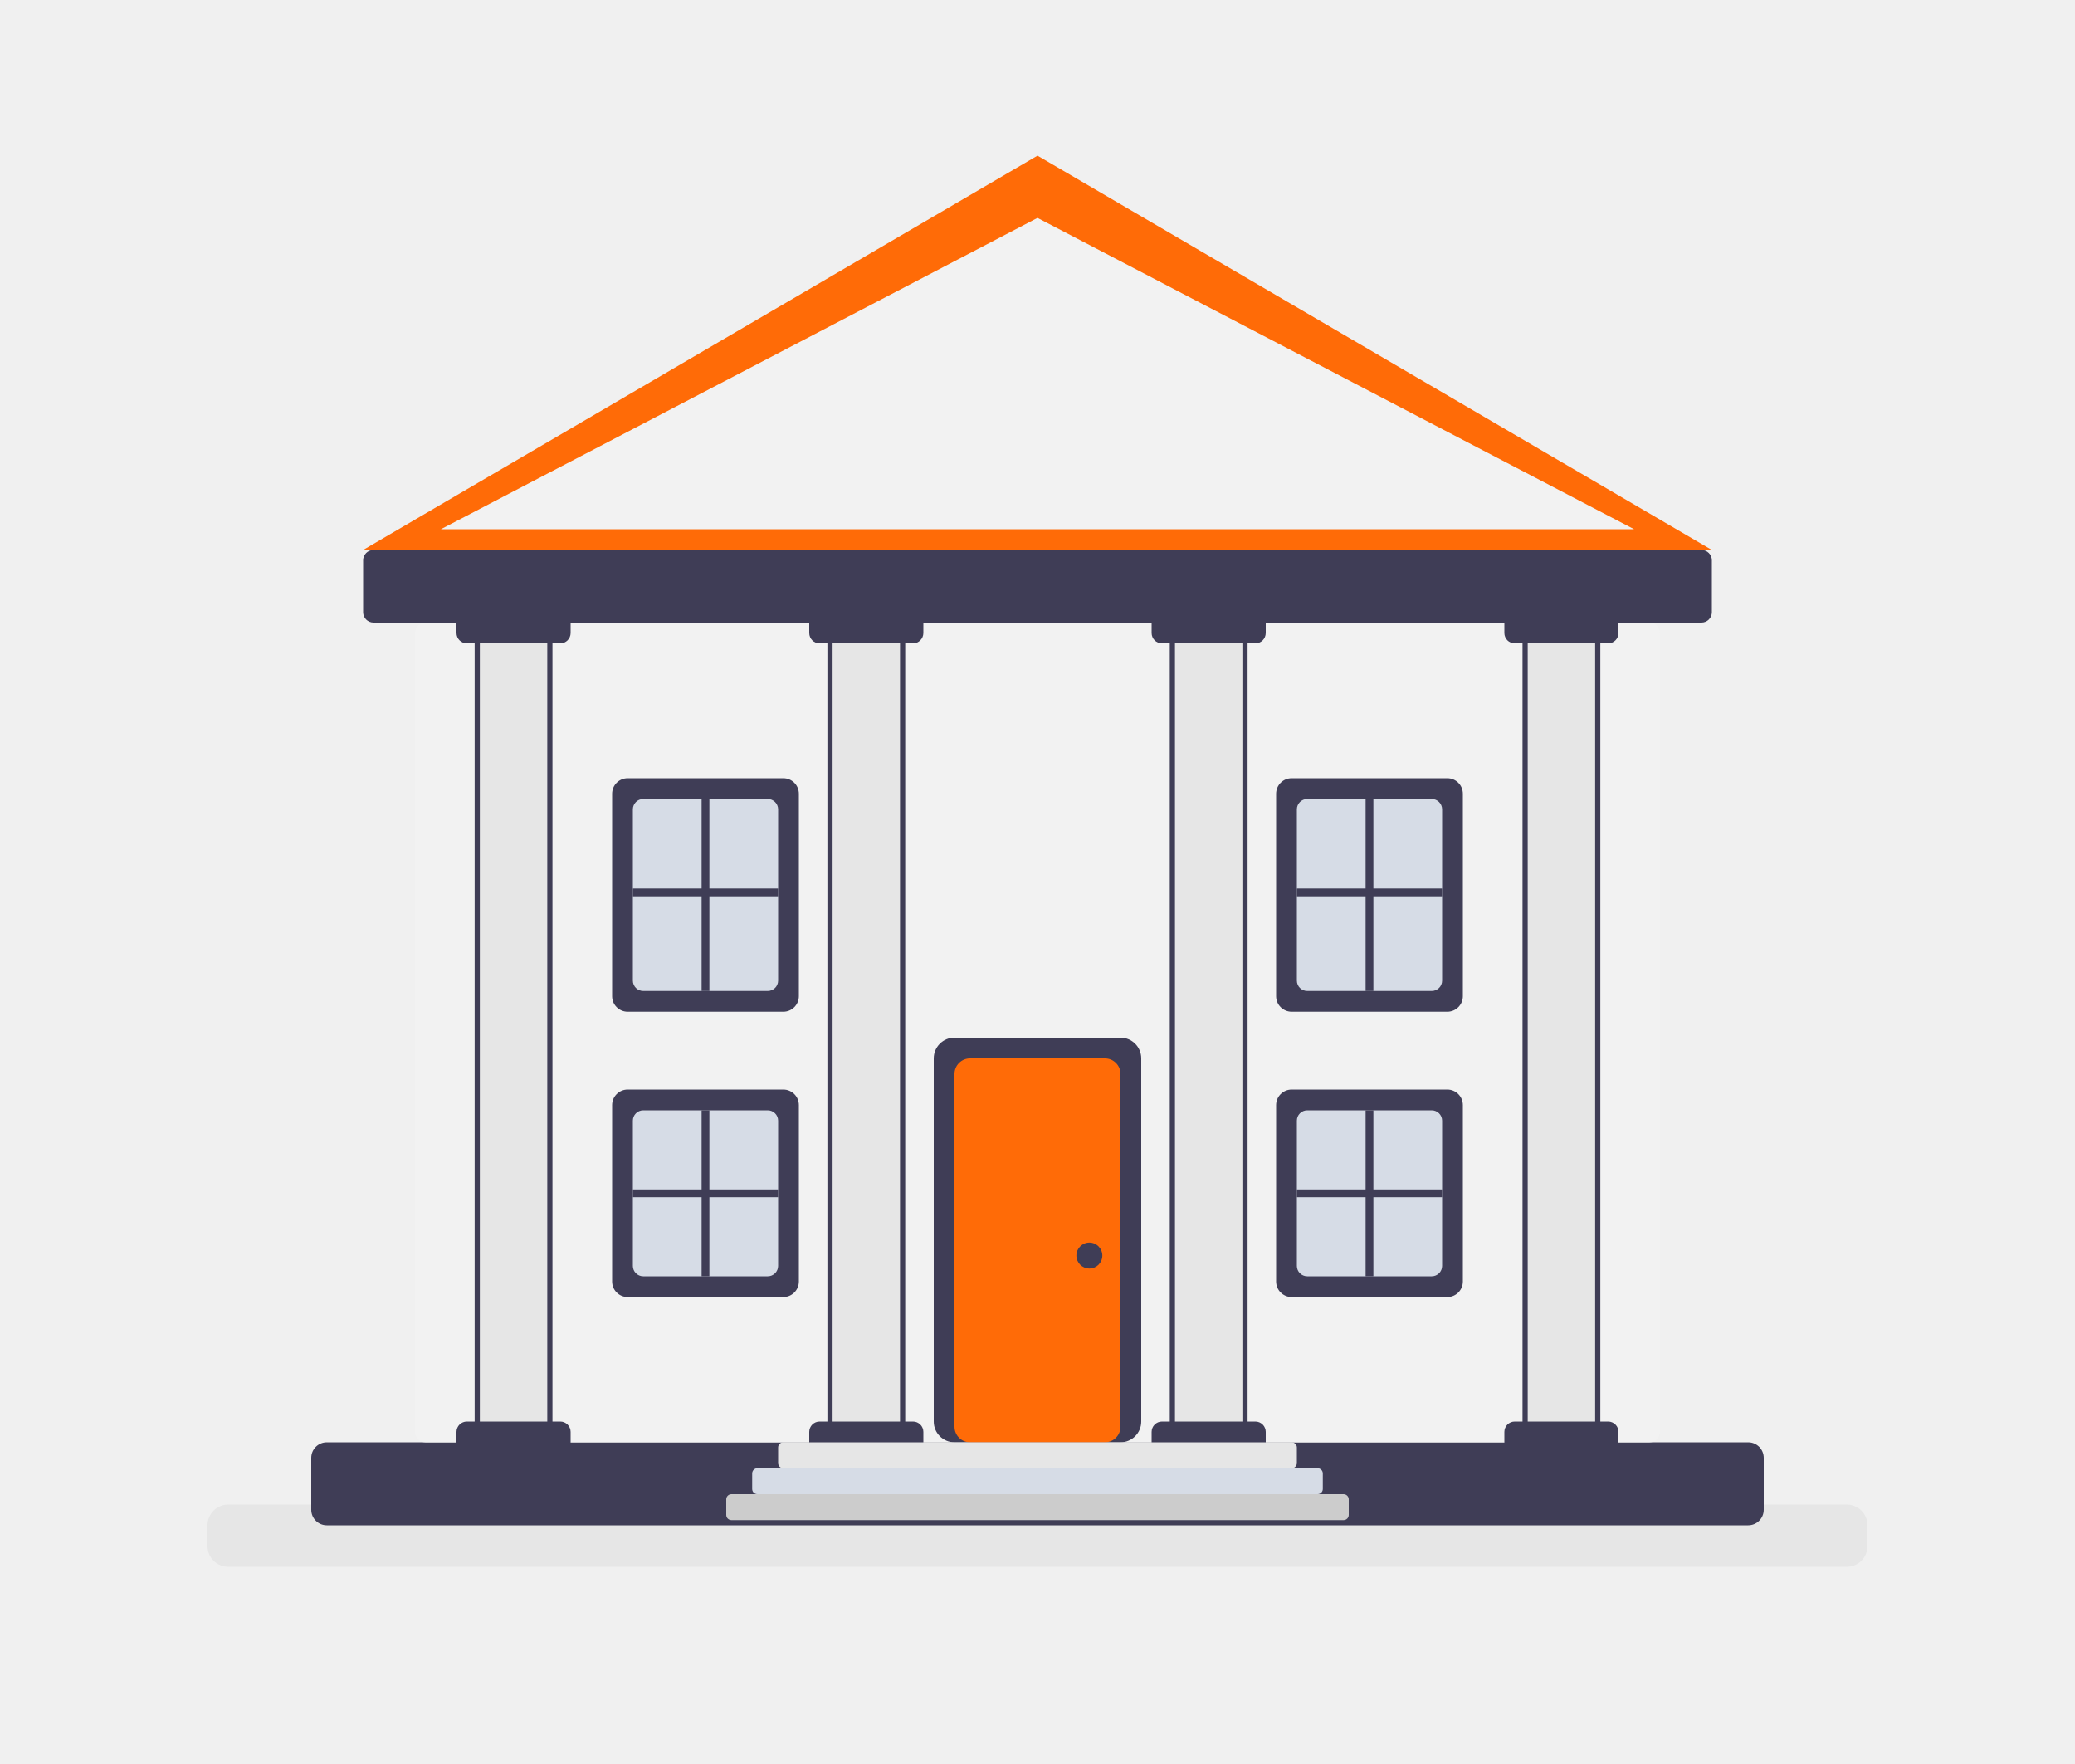
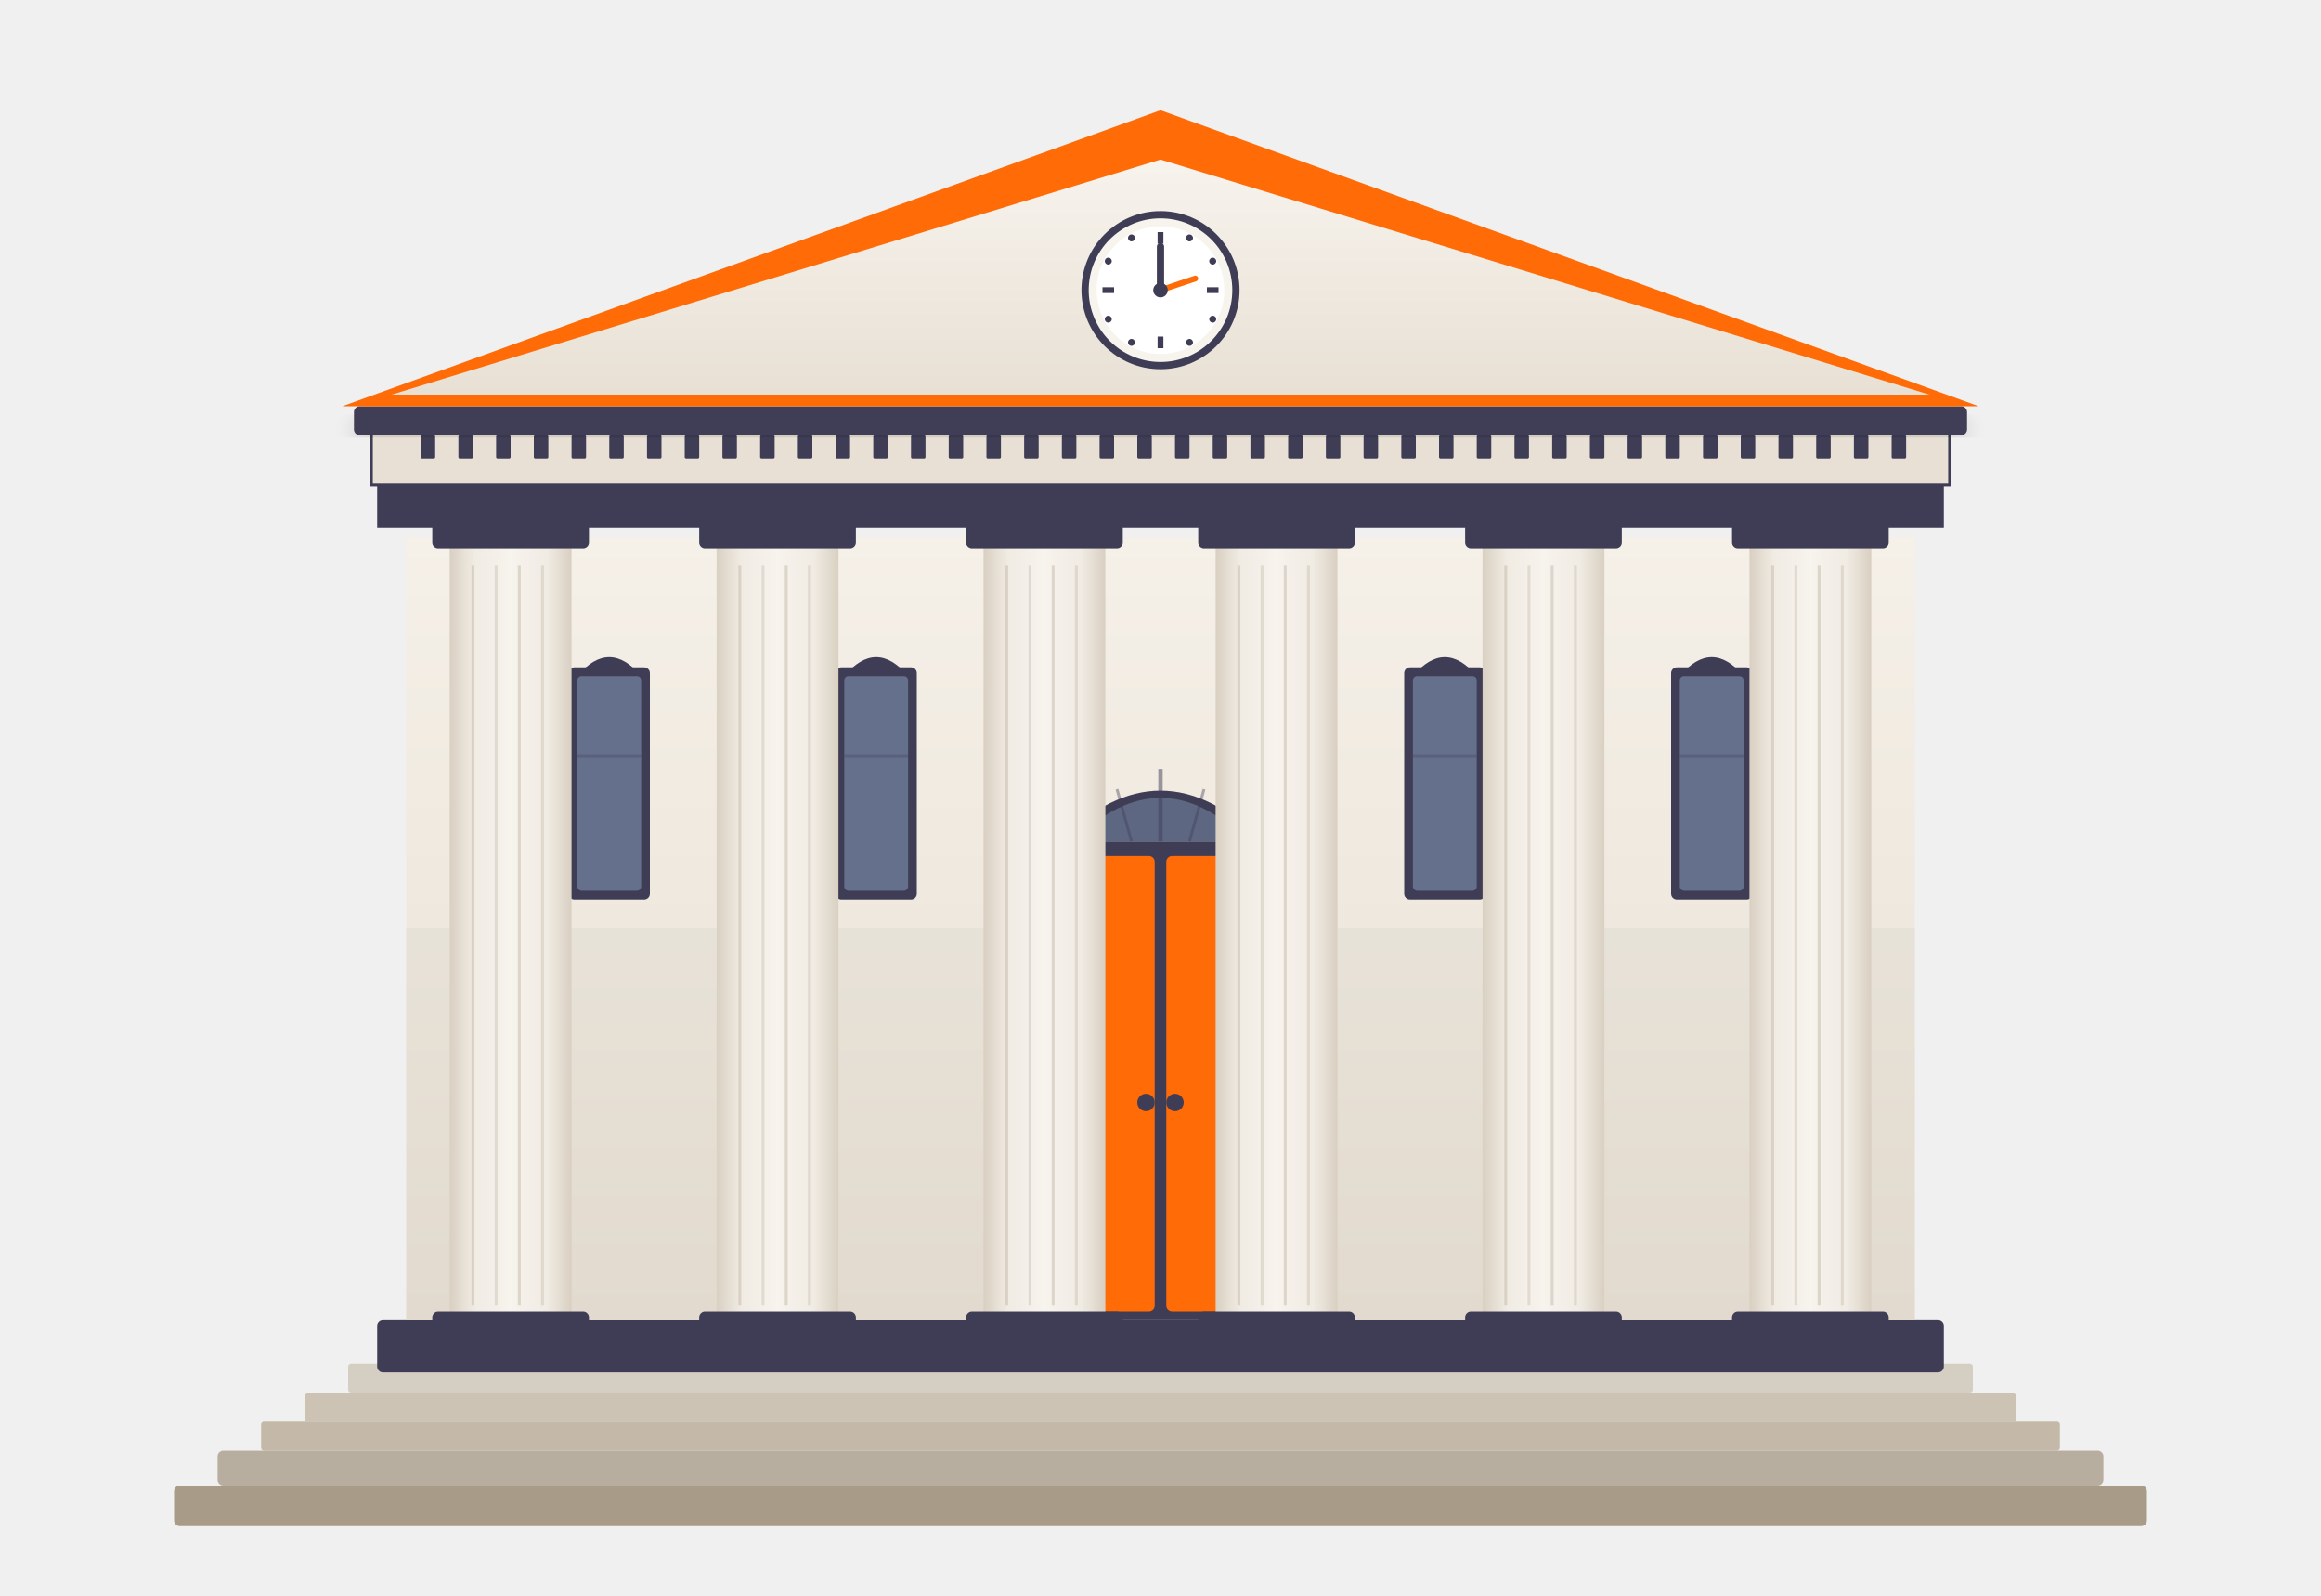
- <svg xmlns="http://www.w3.org/2000/svg" width="400" height="340" viewBox="0 0 400 340" role="img">
-   <rect x="40" y="290" width="320" height="12" rx="4" fill="#e6e6e6" />
-   <rect x="60" y="278" width="280" height="16" rx="3" fill="#3f3d56" />
-   <rect x="80" y="120" width="240" height="158" rx="2" fill="#f2f2f2" />
-   <rect x="118" y="150" width="36" height="45" rx="3" fill="#3f3d56" />
-   <rect x="122" y="154" width="28" height="37" rx="2" fill="#d6dce6" />
-   <line x1="136" y1="154" x2="136" y2="191" stroke="#3f3d56" stroke-width="1.5" />
-   <line x1="122" y1="172" x2="150" y2="172" stroke="#3f3d56" stroke-width="1.5" />
-   <rect x="118" y="210" width="36" height="40" rx="3" fill="#3f3d56" />
-   <rect x="122" y="214" width="28" height="32" rx="2" fill="#d6dce6" />
-   <line x1="136" y1="214" x2="136" y2="246" stroke="#3f3d56" stroke-width="1.5" />
-   <line x1="122" y1="230" x2="150" y2="230" stroke="#3f3d56" stroke-width="1.5" />
-   <rect x="246" y="150" width="36" height="45" rx="3" fill="#3f3d56" />
-   <rect x="250" y="154" width="28" height="37" rx="2" fill="#d6dce6" />
-   <line x1="264" y1="154" x2="264" y2="191" stroke="#3f3d56" stroke-width="1.5" />
-   <line x1="250" y1="172" x2="278" y2="172" stroke="#3f3d56" stroke-width="1.5" />
-   <rect x="246" y="210" width="36" height="40" rx="3" fill="#3f3d56" />
-   <rect x="250" y="214" width="28" height="32" rx="2" fill="#d6dce6" />
-   <line x1="264" y1="214" x2="264" y2="246" stroke="#3f3d56" stroke-width="1.5" />
-   <line x1="250" y1="230" x2="278" y2="230" stroke="#3f3d56" stroke-width="1.5" />
-   <rect x="180" y="200" width="40" height="78" rx="4" fill="#3f3d56" />
-   <rect x="184" y="204" width="32" height="74" rx="3" fill="#FF6B07" />
-   <circle cx="210" cy="242" r="2.5" fill="#3f3d56" />
-   <rect x="92" y="120" width="14" height="158" rx="3" fill="#e6e6e6" stroke="#3f3d56" stroke-width="1" />
-   <rect x="160" y="120" width="14" height="158" rx="3" fill="#e6e6e6" stroke="#3f3d56" stroke-width="1" />
-   <rect x="226" y="120" width="14" height="158" rx="3" fill="#e6e6e6" stroke="#3f3d56" stroke-width="1" />
-   <rect x="294" y="120" width="14" height="158" rx="3" fill="#e6e6e6" stroke="#3f3d56" stroke-width="1" />
-   <rect x="88" y="116" width="22" height="8" rx="2" fill="#3f3d56" />
-   <rect x="156" y="116" width="22" height="8" rx="2" fill="#3f3d56" />
-   <rect x="222" y="116" width="22" height="8" rx="2" fill="#3f3d56" />
-   <rect x="290" y="116" width="22" height="8" rx="2" fill="#3f3d56" />
-   <rect x="88" y="274" width="22" height="6" rx="2" fill="#3f3d56" />
-   <rect x="156" y="274" width="22" height="6" rx="2" fill="#3f3d56" />
-   <rect x="222" y="274" width="22" height="6" rx="2" fill="#3f3d56" />
-   <rect x="290" y="274" width="22" height="6" rx="2" fill="#3f3d56" />
-   <rect x="70" y="106" width="260" height="14" rx="2" fill="#3f3d56" />
-   <polygon points="200,30 70,106 330,106" fill="#FF6B07" />
-   <polygon points="200,42 85,102 315,102" fill="#f2f2f2" />
-   <rect x="150" y="278" width="100" height="5" rx="1" fill="#e6e6e6" />
-   <rect x="145" y="283" width="110" height="5" rx="1" fill="#d6dce6" />
-   <rect x="140" y="288" width="120" height="5" rx="1" fill="#ccc" />
+ <svg xmlns="http://www.w3.org/2000/svg" width="800" height="550" viewBox="0 0 800 550" role="img">
+   <defs>
+     <linearGradient id="facadeGrad" x1="0" y1="0" x2="0" y2="1">
+       <stop offset="0%" stop-color="#f5f0e8" />
+       <stop offset="100%" stop-color="#e8e0d4" />
+     </linearGradient>
+     <linearGradient id="colGrad" x1="0" y1="0" x2="1" y2="0">
+       <stop offset="0%" stop-color="#d9d0c2" />
+       <stop offset="20%" stop-color="#f0ebe3" />
+       <stop offset="50%" stop-color="#f7f3ed" />
+       <stop offset="80%" stop-color="#f0ebe3" />
+       <stop offset="100%" stop-color="#d9d0c2" />
+     </linearGradient>
+     <linearGradient id="tympGrad" x1="0" y1="0" x2="0" y2="1">
+       <stop offset="0%" stop-color="#f7f3ed" />
+       <stop offset="100%" stop-color="#e8e0d4" />
+     </linearGradient>
+     <linearGradient id="stepGrad" x1="0" y1="0" x2="0" y2="1">
+       <stop offset="0%" stop-color="#e0d8cc" />
+       <stop offset="100%" stop-color="#ccc3b5" />
+     </linearGradient>
+     <filter id="shadow1" x="-2%" y="-2%" width="104%" height="110%">
+       <feDropShadow dx="0" dy="3" stdDeviation="3" flood-color="#000" flood-opacity="0.12" />
+     </filter>
+   </defs>
+   <rect x="120" y="470" width="560" height="10" rx="1" fill="#d5cec3" />
+   <rect x="105" y="480" width="590" height="10" rx="1" fill="#ccc3b5" />
+   <rect x="90" y="490" width="620" height="10" rx="1" fill="#c4b9a8" />
+   <rect x="75" y="500" width="650" height="12" rx="2" fill="#b8ae9f" />
+   <rect x="60" y="512" width="680" height="14" rx="2" fill="#a89b88" />
+   <rect x="130" y="455" width="540" height="18" rx="2" fill="#3f3d56" />
+   <rect x="140" y="185" width="520" height="270" rx="0" fill="url(#facadeGrad)" />
+   <rect x="140" y="320" width="520" height="135" rx="0" fill="#000" opacity="0.03" />
+   <rect x="196" y="230" width="28" height="80" rx="2" fill="#3f3d56" />
+   <rect x="199" y="233" width="22" height="74" rx="1.5" fill="#8ba4c4" opacity="0.5" />
+   <path d="M199,233 Q210,220 221,233" fill="#3f3d56" />
+   <rect x="199" y="260" width="22" height="1" fill="#3f3d56" opacity="0.3" />
+   <rect x="288" y="230" width="28" height="80" rx="2" fill="#3f3d56" />
+   <rect x="291" y="233" width="22" height="74" rx="1.5" fill="#8ba4c4" opacity="0.5" />
+   <path d="M291,233 Q302,220 313,233" fill="#3f3d56" />
+   <rect x="291" y="260" width="22" height="1" fill="#3f3d56" opacity="0.3" />
+   <rect x="484" y="230" width="28" height="80" rx="2" fill="#3f3d56" />
+   <rect x="487" y="233" width="22" height="74" rx="1.5" fill="#8ba4c4" opacity="0.5" />
+   <path d="M487,233 Q498,220 509,233" fill="#3f3d56" />
+   <rect x="487" y="260" width="22" height="1" fill="#3f3d56" opacity="0.3" />
+   <rect x="576" y="230" width="28" height="80" rx="2" fill="#3f3d56" />
+   <rect x="579" y="233" width="22" height="74" rx="1.5" fill="#8ba4c4" opacity="0.5" />
+   <path d="M579,233 Q590,220 601,233" fill="#3f3d56" />
+   <rect x="579" y="260" width="22" height="1" fill="#3f3d56" opacity="0.3" />
+   <rect x="365" y="290" width="70" height="165" rx="3" fill="#3f3d56" />
+   <rect x="370" y="295" width="28" height="157" rx="2" fill="#FF6B07" />
+   <rect x="402" y="295" width="28" height="157" rx="2" fill="#FF6B07" />
+   <circle cx="395" cy="380" r="3" fill="#3f3d56" />
+   <circle cx="405" cy="380" r="3" fill="#3f3d56" />
+   <path d="M365,290 Q400,255 435,290" fill="#3f3d56" />
+   <path d="M370,290 Q400,260 430,290" fill="#8ba4c4" opacity="0.4" />
+   <line x1="400" y1="265" x2="400" y2="290" stroke="#3f3d56" stroke-width="1.5" opacity="0.5" />
+   <line x1="385" y1="272" x2="390" y2="290" stroke="#3f3d56" stroke-width="1" opacity="0.4" />
+   <line x1="415" y1="272" x2="410" y2="290" stroke="#3f3d56" stroke-width="1" opacity="0.4" />
+   <rect x="155" y="185" width="42" height="270" rx="3" fill="url(#colGrad)" />
+   <line x1="163" y1="195" x2="163" y2="450" stroke="#c4b9a8" stroke-width="1" opacity="0.5" />
+   <line x1="171" y1="195" x2="171" y2="450" stroke="#c4b9a8" stroke-width="1" opacity="0.4" />
+   <line x1="179" y1="195" x2="179" y2="450" stroke="#c4b9a8" stroke-width="1" opacity="0.5" />
+   <line x1="187" y1="195" x2="187" y2="450" stroke="#c4b9a8" stroke-width="1" opacity="0.4" />
+   <rect x="247" y="185" width="42" height="270" rx="3" fill="url(#colGrad)" />
+   <line x1="255" y1="195" x2="255" y2="450" stroke="#c4b9a8" stroke-width="1" opacity="0.5" />
+   <line x1="263" y1="195" x2="263" y2="450" stroke="#c4b9a8" stroke-width="1" opacity="0.4" />
+   <line x1="271" y1="195" x2="271" y2="450" stroke="#c4b9a8" stroke-width="1" opacity="0.5" />
+   <line x1="279" y1="195" x2="279" y2="450" stroke="#c4b9a8" stroke-width="1" opacity="0.4" />
+   <rect x="339" y="185" width="42" height="270" rx="3" fill="url(#colGrad)" />
+   <line x1="347" y1="195" x2="347" y2="450" stroke="#c4b9a8" stroke-width="1" opacity="0.5" />
+   <line x1="355" y1="195" x2="355" y2="450" stroke="#c4b9a8" stroke-width="1" opacity="0.4" />
+   <line x1="363" y1="195" x2="363" y2="450" stroke="#c4b9a8" stroke-width="1" opacity="0.5" />
+   <line x1="371" y1="195" x2="371" y2="450" stroke="#c4b9a8" stroke-width="1" opacity="0.4" />
+   <rect x="419" y="185" width="42" height="270" rx="3" fill="url(#colGrad)" />
+   <line x1="427" y1="195" x2="427" y2="450" stroke="#c4b9a8" stroke-width="1" opacity="0.5" />
+   <line x1="435" y1="195" x2="435" y2="450" stroke="#c4b9a8" stroke-width="1" opacity="0.4" />
+   <line x1="443" y1="195" x2="443" y2="450" stroke="#c4b9a8" stroke-width="1" opacity="0.5" />
+   <line x1="451" y1="195" x2="451" y2="450" stroke="#c4b9a8" stroke-width="1" opacity="0.4" />
+   <rect x="511" y="185" width="42" height="270" rx="3" fill="url(#colGrad)" />
+   <line x1="519" y1="195" x2="519" y2="450" stroke="#c4b9a8" stroke-width="1" opacity="0.5" />
+   <line x1="527" y1="195" x2="527" y2="450" stroke="#c4b9a8" stroke-width="1" opacity="0.4" />
+   <line x1="535" y1="195" x2="535" y2="450" stroke="#c4b9a8" stroke-width="1" opacity="0.5" />
+   <line x1="543" y1="195" x2="543" y2="450" stroke="#c4b9a8" stroke-width="1" opacity="0.4" />
+   <rect x="603" y="185" width="42" height="270" rx="3" fill="url(#colGrad)" />
+   <line x1="611" y1="195" x2="611" y2="450" stroke="#c4b9a8" stroke-width="1" opacity="0.5" />
+   <line x1="619" y1="195" x2="619" y2="450" stroke="#c4b9a8" stroke-width="1" opacity="0.4" />
+   <line x1="627" y1="195" x2="627" y2="450" stroke="#c4b9a8" stroke-width="1" opacity="0.5" />
+   <line x1="635" y1="195" x2="635" y2="450" stroke="#c4b9a8" stroke-width="1" opacity="0.4" />
+   <rect x="149" y="179" width="54" height="10" rx="2" fill="#3f3d56" />
+   <rect x="241" y="179" width="54" height="10" rx="2" fill="#3f3d56" />
+   <rect x="333" y="179" width="54" height="10" rx="2" fill="#3f3d56" />
+   <rect x="413" y="179" width="54" height="10" rx="2" fill="#3f3d56" />
+   <rect x="505" y="179" width="54" height="10" rx="2" fill="#3f3d56" />
+   <rect x="597" y="179" width="54" height="10" rx="2" fill="#3f3d56" />
+   <rect x="149" y="452" width="54" height="6" rx="2" fill="#3f3d56" />
+   <rect x="241" y="452" width="54" height="6" rx="2" fill="#3f3d56" />
+   <rect x="333" y="452" width="54" height="6" rx="2" fill="#3f3d56" />
+   <rect x="413" y="452" width="54" height="6" rx="2" fill="#3f3d56" />
+   <rect x="505" y="452" width="54" height="6" rx="2" fill="#3f3d56" />
+   <rect x="597" y="452" width="54" height="6" rx="2" fill="#3f3d56" />
+   <rect x="130" y="164" width="540" height="18" rx="0" fill="#3f3d56" />
+   <rect x="128" y="147" width="544" height="20" rx="0" fill="#e8e0d4" stroke="#3f3d56" stroke-width="1" />
+   <g fill="#3f3d56">
+     <rect x="145" y="150" width="5" height="8" rx="0.5" />
+     <rect x="158" y="150" width="5" height="8" rx="0.5" />
+     <rect x="171" y="150" width="5" height="8" rx="0.5" />
+     <rect x="184" y="150" width="5" height="8" rx="0.5" />
+     <rect x="197" y="150" width="5" height="8" rx="0.5" />
+     <rect x="210" y="150" width="5" height="8" rx="0.5" />
+     <rect x="223" y="150" width="5" height="8" rx="0.5" />
+     <rect x="236" y="150" width="5" height="8" rx="0.5" />
+     <rect x="249" y="150" width="5" height="8" rx="0.5" />
+     <rect x="262" y="150" width="5" height="8" rx="0.5" />
+     <rect x="275" y="150" width="5" height="8" rx="0.5" />
+     <rect x="288" y="150" width="5" height="8" rx="0.5" />
+     <rect x="301" y="150" width="5" height="8" rx="0.5" />
+     <rect x="314" y="150" width="5" height="8" rx="0.5" />
+     <rect x="327" y="150" width="5" height="8" rx="0.5" />
+     <rect x="340" y="150" width="5" height="8" rx="0.5" />
+     <rect x="353" y="150" width="5" height="8" rx="0.5" />
+     <rect x="366" y="150" width="5" height="8" rx="0.5" />
+     <rect x="379" y="150" width="5" height="8" rx="0.5" />
+     <rect x="392" y="150" width="5" height="8" rx="0.5" />
+     <rect x="405" y="150" width="5" height="8" rx="0.5" />
+     <rect x="418" y="150" width="5" height="8" rx="0.5" />
+     <rect x="431" y="150" width="5" height="8" rx="0.5" />
+     <rect x="444" y="150" width="5" height="8" rx="0.5" />
+     <rect x="457" y="150" width="5" height="8" rx="0.5" />
+     <rect x="470" y="150" width="5" height="8" rx="0.5" />
+     <rect x="483" y="150" width="5" height="8" rx="0.5" />
+     <rect x="496" y="150" width="5" height="8" rx="0.5" />
+     <rect x="509" y="150" width="5" height="8" rx="0.5" />
+     <rect x="522" y="150" width="5" height="8" rx="0.5" />
+     <rect x="535" y="150" width="5" height="8" rx="0.5" />
+     <rect x="548" y="150" width="5" height="8" rx="0.5" />
+     <rect x="561" y="150" width="5" height="8" rx="0.5" />
+     <rect x="574" y="150" width="5" height="8" rx="0.5" />
+     <rect x="587" y="150" width="5" height="8" rx="0.5" />
+     <rect x="600" y="150" width="5" height="8" rx="0.5" />
+     <rect x="613" y="150" width="5" height="8" rx="0.5" />
+     <rect x="626" y="150" width="5" height="8" rx="0.5" />
+     <rect x="639" y="150" width="5" height="8" rx="0.5" />
+     <rect x="652" y="150" width="5" height="8" rx="0.5" />
+   </g>
+   <rect x="122" y="140" width="556" height="10" rx="2" fill="#3f3d56" filter="url(#shadow1)" />
+   <polygon points="400,38 118,140 682,140" fill="#FF6B07" />
+   <polygon points="400,55 135,136 665,136" fill="url(#tympGrad)" />
+   <circle cx="400" cy="100" r="26" fill="#f7f3ed" stroke="#3f3d56" stroke-width="2.5" />
+   <circle cx="400" cy="100" r="22" fill="#fff" />
+   <line x1="400" y1="80" x2="400" y2="84" stroke="#3f3d56" stroke-width="2" />
+   <line x1="400" y1="116" x2="400" y2="120" stroke="#3f3d56" stroke-width="2" />
+   <line x1="380" y1="100" x2="384" y2="100" stroke="#3f3d56" stroke-width="2" />
+   <line x1="416" y1="100" x2="420" y2="100" stroke="#3f3d56" stroke-width="2" />
+   <circle cx="410" cy="82" r="1.2" fill="#3f3d56" />
+   <circle cx="418" cy="90" r="1.2" fill="#3f3d56" />
+   <circle cx="418" cy="110" r="1.2" fill="#3f3d56" />
+   <circle cx="410" cy="118" r="1.2" fill="#3f3d56" />
+   <circle cx="390" cy="118" r="1.2" fill="#3f3d56" />
+   <circle cx="382" cy="110" r="1.2" fill="#3f3d56" />
+   <circle cx="382" cy="90" r="1.2" fill="#3f3d56" />
+   <circle cx="390" cy="82" r="1.2" fill="#3f3d56" />
+   <line x1="400" y1="100" x2="400" y2="85" stroke="#3f3d56" stroke-width="2.5" stroke-linecap="round" />
+   <line x1="400" y1="100" x2="412" y2="96" stroke="#FF6B07" stroke-width="2" stroke-linecap="round" />
+   <circle cx="400" cy="100" r="2.5" fill="#3f3d56" />
</svg>
